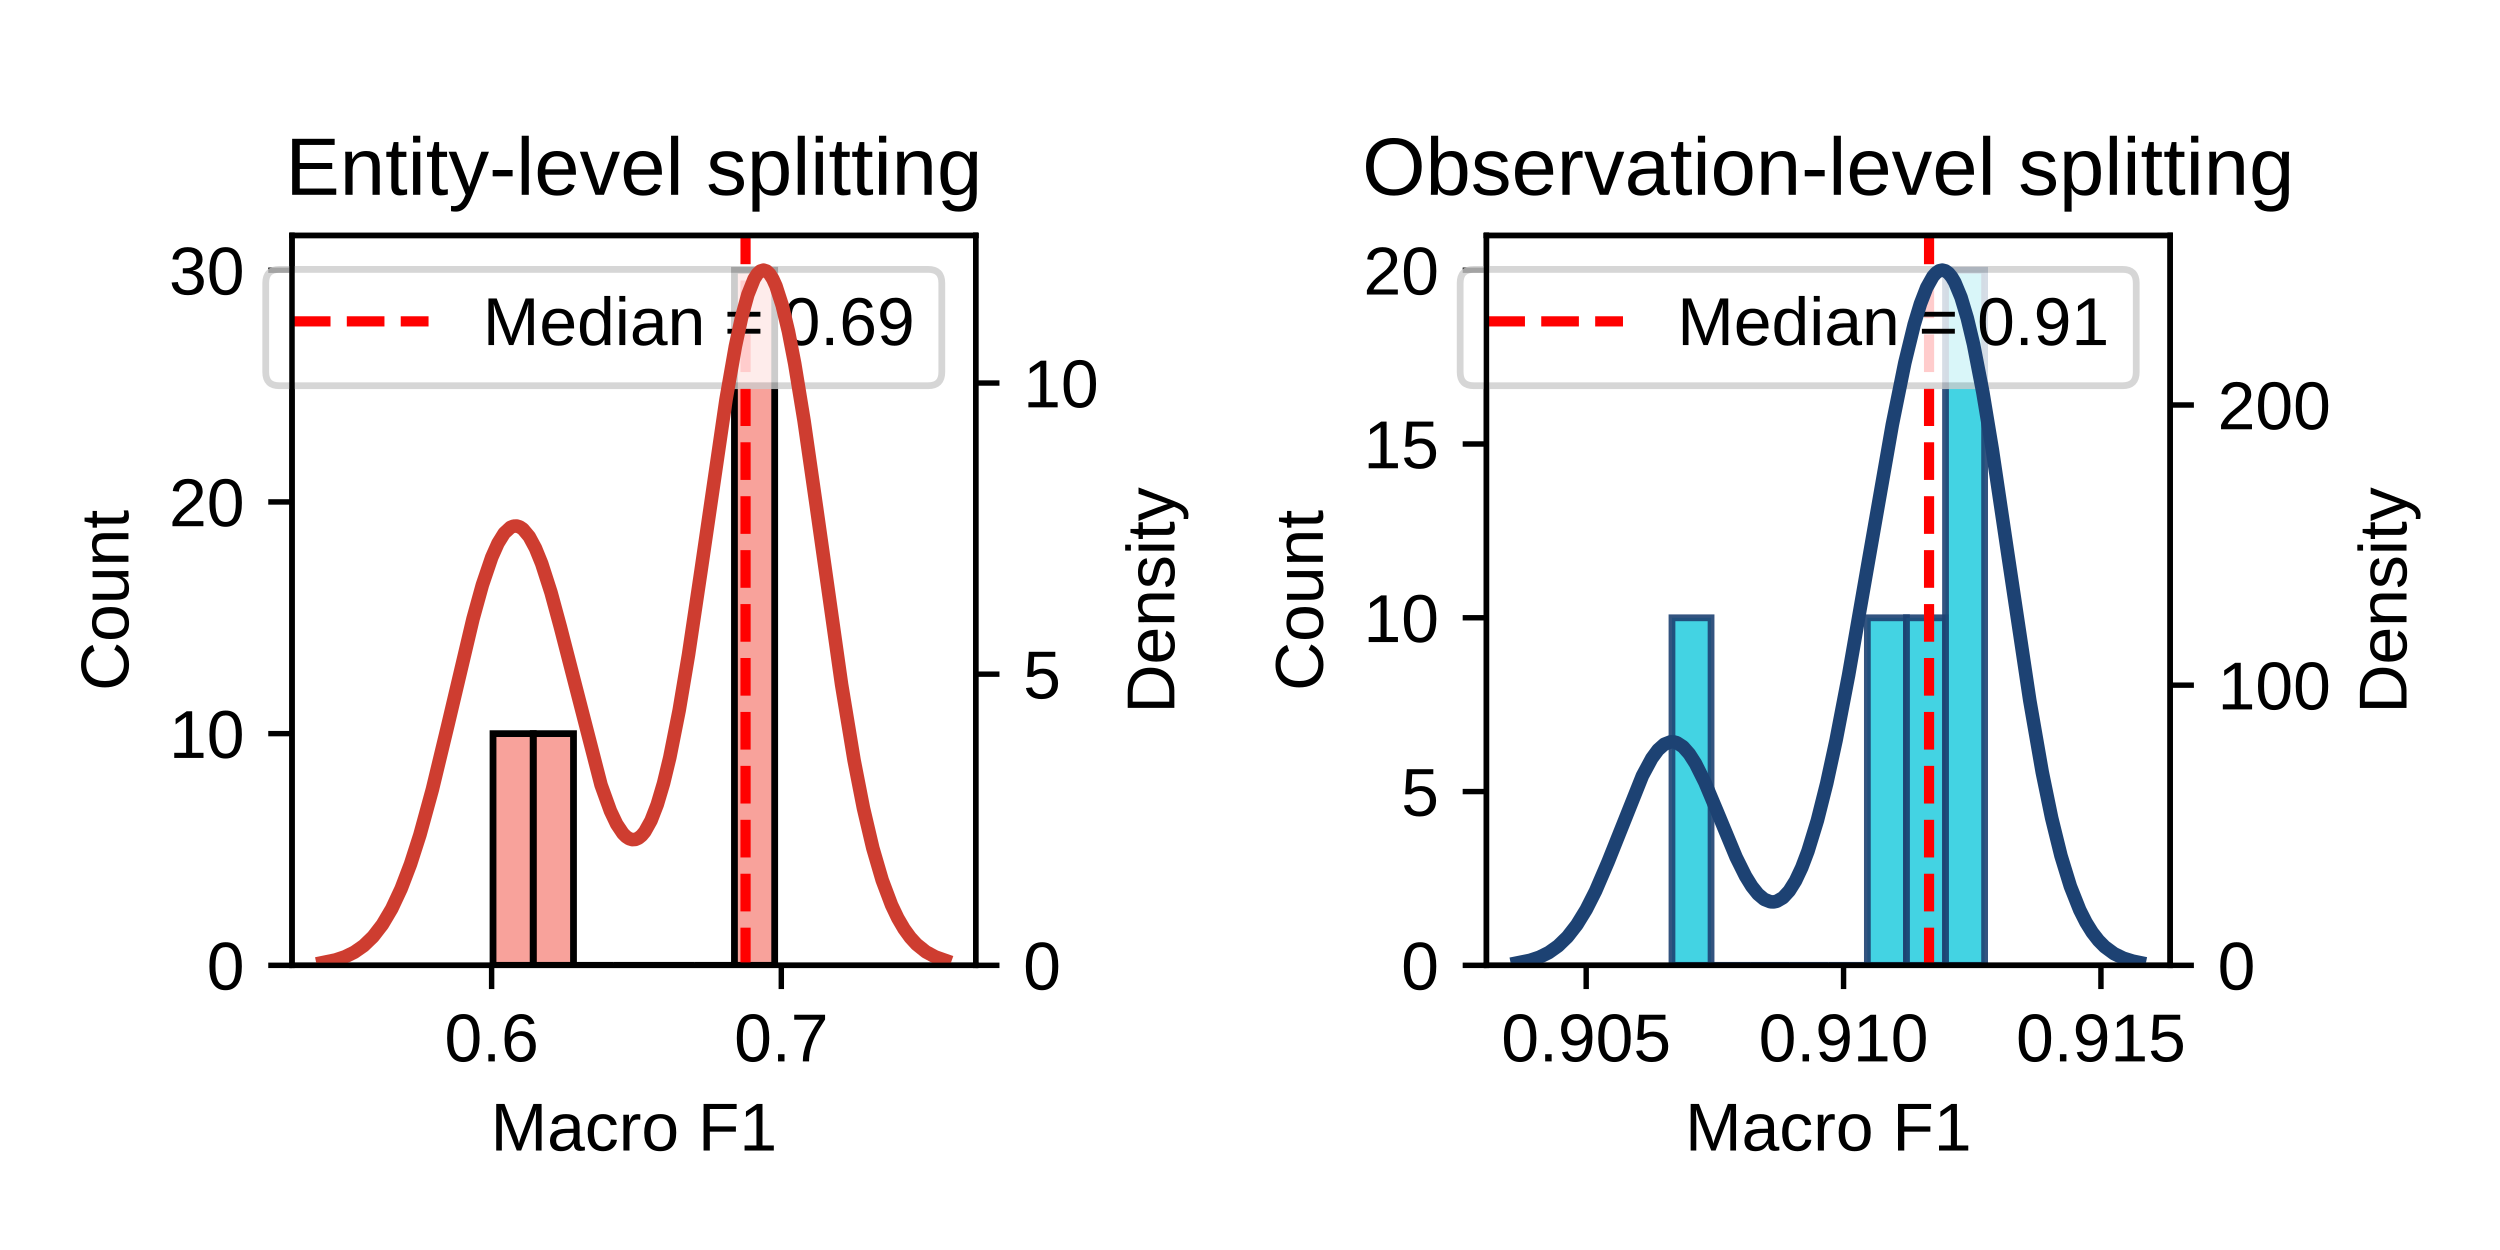
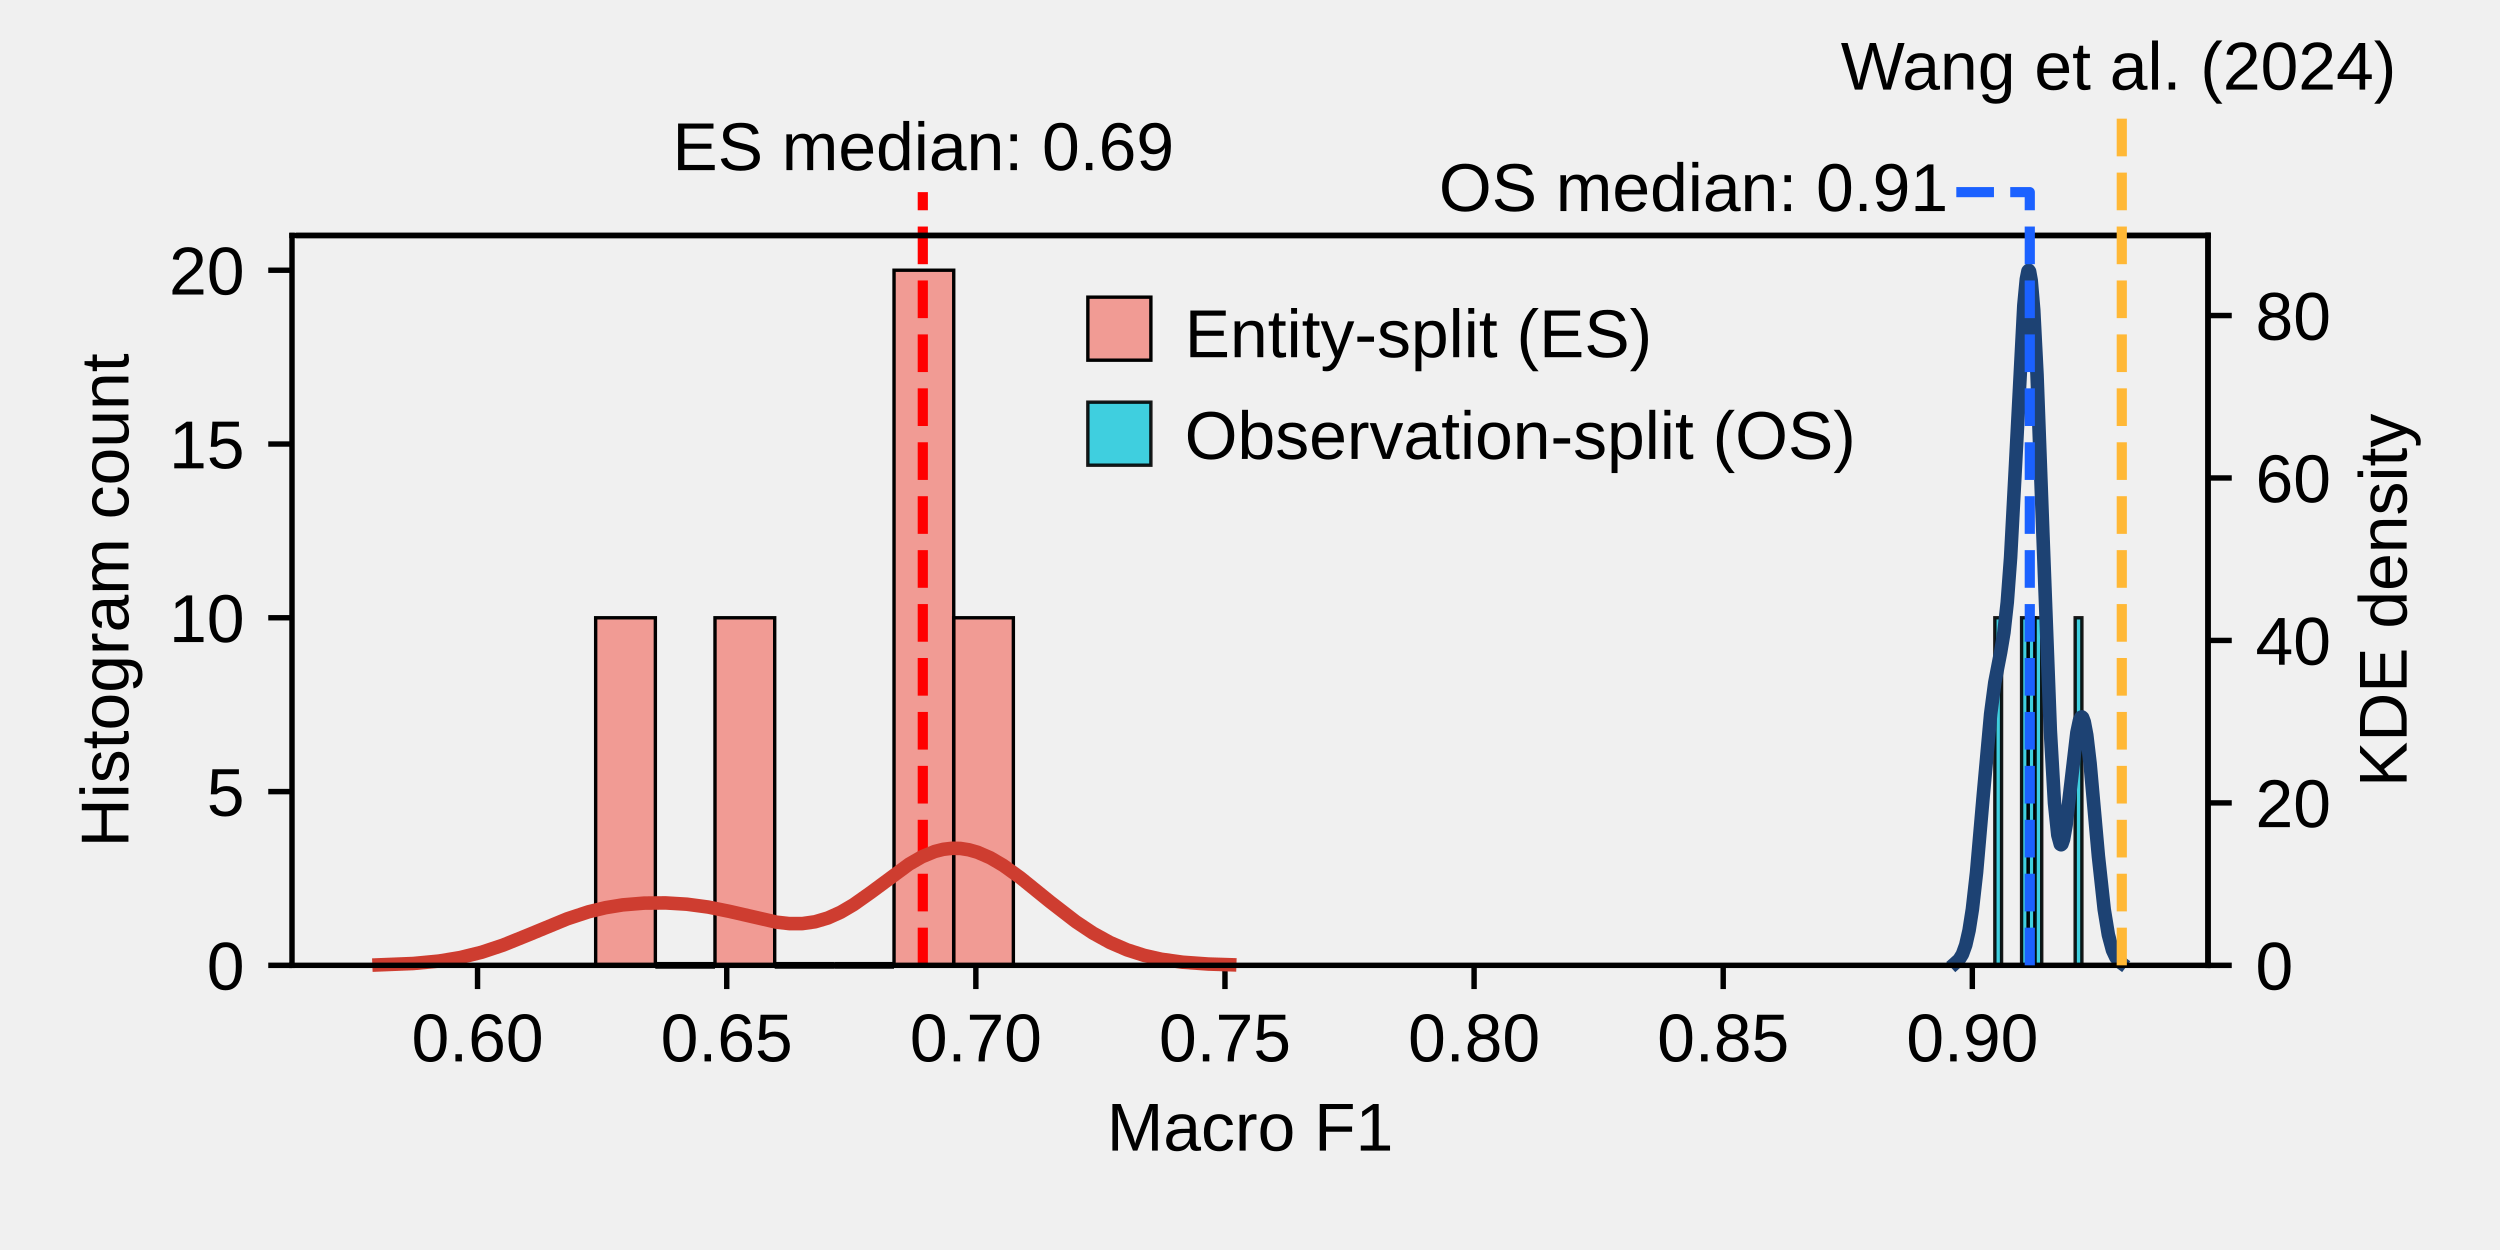
- <svg xmlns="http://www.w3.org/2000/svg" xmlns:xlink="http://www.w3.org/1999/xlink" width="368.504pt" height="184.252pt" viewBox="0 0 368.504 184.252" version="1.1">
+ <svg xmlns="http://www.w3.org/2000/svg" id="Layer_1" version="1.1" viewBox="0 0 368.5 184.25">
  <defs>
-     <style type="text/css">*{stroke-linejoin: round; stroke-linecap: butt}</style>
+     <style>
+       .st0 {
+         stroke-width: .1px;
+       }
+ 
+       .st0, .st1 {
+         stroke: #1d4273;
+       }
+ 
+       .st0, .st2 {
+         fill: #04c4d9;
+         fill-opacity: .75;
+         stroke-opacity: .9;
+       }
+ 
+       .st1, .st3, .st4, .st5, .st6, .st7, .st8 {
+         fill: none;
+       }
+ 
+       .st1, .st3, .st6, .st7, .st8, .st9 {
+         stroke-linejoin: round;
+       }
+ 
+       .st1, .st5, .st7 {
+         stroke-linecap: square;
+       }
+ 
+       .st1, .st7 {
+         stroke-width: 2px;
+       }
+ 
+       .st10, .st11 {
+         font-family: ArialMT, Arial;
+         font-size: 10px;
+       }
+ 
+       .st3 {
+         stroke: red;
+       }
+ 
+       .st3, .st6, .st8 {
+         stroke-dasharray: 5.55 2.4;
+         stroke-width: 1.5px;
+       }
+ 
+       .st2, .st5, .st12, .st9, .st13 {
+         stroke: #000;
+       }
+ 
+       .st2, .st12 {
+         stroke-width: .5px;
+       }
+ 
+       .st5, .st9 {
+         stroke-width: .8px;
+       }
+ 
+       .st6 {
+         stroke: #ffb836;
+       }
+ 
+       .st7 {
+         stroke: #ce3d30;
+       }
+ 
+       .st8 {
+         stroke: #1b61ff;
+       }
+ 
+       .st12, .st13 {
+         fill: #f24738;
+         fill-opacity: .5;
+       }
+ 
+       .st11 {
+         isolation: isolate;
+       }
+     </style>
  </defs>
-   <g id="figure_1">
-     <g id="patch_1">
-       <path d="M 0 184.252  L 368.504 184.252  L 368.504 0  L 0 0  z " style="fill: #ffffff" />
-     </g>
-     <g id="axes_1">
-       <g id="patch_2">
-         <path d="M 43.04 142.292  L 143.822 142.292  L 143.822 34.709  L 43.04 34.709  z " style="fill: #ffffff" />
-       </g>
-       <g id="patch_3">
-         <path d="M 72.672 142.292  L 78.603 142.292  L 78.603 108.139  L 72.672 108.139  z " clip-path="url(#p42b92c2d39)" style="fill: #f24738; fill-opacity: 0.5; stroke: #000000; stroke-linejoin: miter" />
-       </g>
-       <g id="patch_4">
-         <path d="M 78.603 142.292  L 84.534 142.292  L 84.534 108.139  L 78.603 108.139  z " clip-path="url(#p42b92c2d39)" style="fill: #f24738; fill-opacity: 0.5; stroke: #000000; stroke-linejoin: miter" />
-       </g>
-       <g id="patch_5">
-         <path d="M 84.534 142.292  L 90.465 142.292  L 90.465 142.292  L 84.534 142.292  z " clip-path="url(#p42b92c2d39)" style="fill: #f24738; fill-opacity: 0.5; stroke: #000000; stroke-linejoin: miter" />
-       </g>
-       <g id="patch_6">
-         <path d="M 90.465 142.292  L 96.397 142.292  L 96.397 142.292  L 90.465 142.292  z " clip-path="url(#p42b92c2d39)" style="fill: #f24738; fill-opacity: 0.5; stroke: #000000; stroke-linejoin: miter" />
-       </g>
-       <g id="patch_7">
-         <path d="M 96.397 142.292  L 102.328 142.292  L 102.328 142.292  L 96.397 142.292  z " clip-path="url(#p42b92c2d39)" style="fill: #f24738; fill-opacity: 0.5; stroke: #000000; stroke-linejoin: miter" />
-       </g>
-       <g id="patch_8">
-         <path d="M 102.328 142.292  L 108.259 142.292  L 108.259 142.292  L 102.328 142.292  z " clip-path="url(#p42b92c2d39)" style="fill: #f24738; fill-opacity: 0.5; stroke: #000000; stroke-linejoin: miter" />
-       </g>
-       <g id="patch_9">
-         <path d="M 108.259 142.292  L 114.19 142.292  L 114.19 39.832  L 108.259 39.832  z " clip-path="url(#p42b92c2d39)" style="fill: #f24738; fill-opacity: 0.5; stroke: #000000; stroke-linejoin: miter" />
-       </g>
-       <g id="matplotlib.axis_1">
-         <g id="xtick_1">
-           <g id="line2d_1">
-             <defs>
-               <path id="m15a1cb232d" d="M 0 0  L 0 3.5  " style="stroke: #000000; stroke-width: 0.8" />
-             </defs>
-             <g>
-               <use xlink:href="#m15a1cb232d" x="72.465" y="142.292" style="stroke: #000000; stroke-width: 0.8" />
-             </g>
-           </g>
-           <g id="text_1">
-             <text style="font-size: 10px; font-family: 'Arial'; text-anchor: middle" x="72.465" y="156.45" transform="rotate(-0 72.46485 156.4498)">0.6</text>
-           </g>
-         </g>
-         <g id="xtick_2">
-           <g id="line2d_2">
-             <g>
-               <use xlink:href="#m15a1cb232d" x="115.166" y="142.292" style="stroke: #000000; stroke-width: 0.8" />
-             </g>
-           </g>
-           <g id="text_2">
-             <text style="font-size: 10px; font-family: 'Arial'; text-anchor: middle" x="115.166" y="156.45" transform="rotate(-0 115.1659 156.4498)">0.7</text>
-           </g>
-         </g>
-         <g id="text_3">
-           <text style="font-size: 10px; font-family: 'Arial'; text-anchor: middle" x="93.431" y="169.595" transform="rotate(-0 93.43098 169.5951)">Macro F1</text>
-         </g>
-       </g>
-       <g id="matplotlib.axis_2">
-         <g id="ytick_1">
-           <g id="line2d_3">
-             <defs>
-               <path id="m1e68b598c8" d="M 0 0  L -3.5 0  " style="stroke: #000000; stroke-width: 0.8" />
-             </defs>
-             <g>
-               <use xlink:href="#m1e68b598c8" x="43.04" y="142.292" style="stroke: #000000; stroke-width: 0.8" />
-             </g>
-           </g>
-           <g id="text_4">
-             <text style="font-size: 10px; font-family: 'Arial'; text-anchor: end" x="36.04" y="145.871" transform="rotate(-0 36.04 145.8709)">0</text>
-           </g>
-         </g>
-         <g id="ytick_2">
-           <g id="line2d_4">
-             <g>
-               <use xlink:href="#m1e68b598c8" x="43.04" y="108.139" style="stroke: #000000; stroke-width: 0.8" />
-             </g>
-           </g>
-           <g id="text_5">
-             <text style="font-size: 10px; font-family: 'Arial'; text-anchor: end" x="36.04" y="111.718" transform="rotate(-0 36.04 111.7175)">10</text>
-           </g>
-         </g>
-         <g id="ytick_3">
-           <g id="line2d_5">
-             <g>
-               <use xlink:href="#m1e68b598c8" x="43.04" y="73.985" style="stroke: #000000; stroke-width: 0.8" />
-             </g>
-           </g>
-           <g id="text_6">
-             <text style="font-size: 10px; font-family: 'Arial'; text-anchor: end" x="36.04" y="77.564" transform="rotate(-0 36.04 77.56413)">20</text>
-           </g>
-         </g>
-         <g id="ytick_4">
-           <g id="line2d_6">
-             <g>
-               <use xlink:href="#m1e68b598c8" x="43.04" y="39.832" style="stroke: #000000; stroke-width: 0.8" />
-             </g>
-           </g>
-           <g id="text_7">
-             <text style="font-size: 10px; font-family: 'Arial'; text-anchor: end" x="36.04" y="43.411" transform="rotate(-0 36.04 43.41076)">30</text>
-           </g>
-         </g>
-         <g id="text_8">
-           <text style="font-size: 10px; font-family: 'Arial'; text-anchor: middle" x="18.931" y="88.5" transform="rotate(-90 18.93062 88.50041)">Count</text>
-         </g>
-       </g>
-       <g id="line2d_7">
-         <path d="M 109.895 142.292  L 109.895 34.709  " clip-path="url(#p42b92c2d39)" style="fill: none; stroke-dasharray: 5.55,2.4; stroke-dashoffset: 0; stroke: #ff0000; stroke-width: 1.5" />
-       </g>
-       <g id="patch_10">
-         <path d="M 43.04 142.292  L 43.04 34.709  " style="fill: none; stroke: #000000; stroke-width: 0.8; stroke-linejoin: miter; stroke-linecap: square" />
-       </g>
-       <g id="patch_11">
-         <path d="M 143.822 142.292  L 143.822 34.709  " style="fill: none; stroke: #000000; stroke-width: 0.8; stroke-linejoin: miter; stroke-linecap: square" />
-       </g>
-       <g id="patch_12">
-         <path d="M 43.04 142.292  L 143.822 142.292  " style="fill: none; stroke: #000000; stroke-width: 0.8; stroke-linejoin: miter; stroke-linecap: square" />
-       </g>
-       <g id="patch_13">
-         <path d="M 43.04 34.709  L 143.822 34.709  " style="fill: none; stroke: #000000; stroke-width: 0.8; stroke-linejoin: miter; stroke-linecap: square" />
-       </g>
-       <g id="text_9">
-         <text style="font-size: 12px; font-family: 'Arial'; text-anchor: middle" x="93.431" y="28.709" transform="rotate(-0 93.43098 28.70885)">Entity-level splitting</text>
-       </g>
-       <g id="legend_1">
-         <g id="patch_14">
-           <path d="M 41.169 56.854  L 136.822 56.854  Q 138.822 56.854 138.822 54.854  L 138.822 41.709  Q 138.822 39.709 136.822 39.709  L 41.169 39.709  Q 39.169 39.709 39.169 41.709  L 39.169 54.854  Q 39.169 56.854 41.169 56.854  z " style="fill: #ffffff; opacity: 0.8; stroke: #cccccc; stroke-linejoin: miter" />
-         </g>
-         <g id="line2d_8">
-           <path d="M 43.169 47.367  L 53.169 47.367  L 63.169 47.367  " style="fill: none; stroke-dasharray: 5.55,2.4; stroke-dashoffset: 0; stroke: #ff0000; stroke-width: 1.5" />
-         </g>
-         <g id="text_10">
-           <text style="font-size: 10px; font-family: 'Arial'; text-anchor: start" x="71.169" y="50.867" transform="rotate(-0 71.16884 50.86666)">Median = 0.69</text>
-         </g>
-       </g>
-     </g>
-     <g id="axes_2">
-       <g id="patch_15">
-         <path d="M 219.102 142.292  L 319.884 142.292  L 319.884 34.709  L 219.102 34.709  z " style="fill: #ffffff" />
-       </g>
-       <g id="patch_16">
-         <path d="M 246.452 142.292  L 252.212 142.292  L 252.212 91.062  L 246.452 91.062  z " clip-path="url(#pe2c3129a3a)" style="fill: #04c4d9; fill-opacity: 0.75; stroke: #1d4273; stroke-opacity: 0.9; stroke-linejoin: miter" />
-       </g>
-       <g id="patch_17">
-         <path d="M 252.212 142.292  L 257.972 142.292  L 257.972 142.292  L 252.212 142.292  z " clip-path="url(#pe2c3129a3a)" style="fill: #04c4d9; fill-opacity: 0.75; stroke: #1d4273; stroke-opacity: 0.9; stroke-linejoin: miter" />
-       </g>
-       <g id="patch_18">
-         <path d="M 257.972 142.292  L 263.733 142.292  L 263.733 142.292  L 257.972 142.292  z " clip-path="url(#pe2c3129a3a)" style="fill: #04c4d9; fill-opacity: 0.75; stroke: #1d4273; stroke-opacity: 0.9; stroke-linejoin: miter" />
-       </g>
-       <g id="patch_19">
-         <path d="M 263.733 142.292  L 269.493 142.292  L 269.493 142.292  L 263.733 142.292  z " clip-path="url(#pe2c3129a3a)" style="fill: #04c4d9; fill-opacity: 0.75; stroke: #1d4273; stroke-opacity: 0.9; stroke-linejoin: miter" />
-       </g>
-       <g id="patch_20">
-         <path d="M 269.493 142.292  L 275.253 142.292  L 275.253 142.292  L 269.493 142.292  z " clip-path="url(#pe2c3129a3a)" style="fill: #04c4d9; fill-opacity: 0.75; stroke: #1d4273; stroke-opacity: 0.9; stroke-linejoin: miter" />
-       </g>
-       <g id="patch_21">
-         <path d="M 275.253 142.292  L 281.013 142.292  L 281.013 91.062  L 275.253 91.062  z " clip-path="url(#pe2c3129a3a)" style="fill: #04c4d9; fill-opacity: 0.75; stroke: #1d4273; stroke-opacity: 0.9; stroke-linejoin: miter" />
-       </g>
-       <g id="patch_22">
-         <path d="M 281.013 142.292  L 286.774 142.292  L 286.774 91.062  L 281.013 91.062  z " clip-path="url(#pe2c3129a3a)" style="fill: #04c4d9; fill-opacity: 0.75; stroke: #1d4273; stroke-opacity: 0.9; stroke-linejoin: miter" />
-       </g>
-       <g id="patch_23">
-         <path d="M 286.774 142.292  L 292.534 142.292  L 292.534 39.832  L 286.774 39.832  z " clip-path="url(#pe2c3129a3a)" style="fill: #04c4d9; fill-opacity: 0.75; stroke: #1d4273; stroke-opacity: 0.9; stroke-linejoin: miter" />
-       </g>
-       <g id="matplotlib.axis_3">
-         <g id="xtick_3">
-           <g id="line2d_9">
-             <g>
-               <use xlink:href="#m15a1cb232d" x="233.806" y="142.292" style="stroke: #000000; stroke-width: 0.8" />
-             </g>
-           </g>
-           <g id="text_11">
-             <text style="font-size: 10px; font-family: 'Arial'; text-anchor: middle" x="233.806" y="156.45" transform="rotate(-0 233.8059 156.4498)">0.905</text>
-           </g>
-         </g>
-         <g id="xtick_4">
-           <g id="line2d_10">
-             <g>
-               <use xlink:href="#m15a1cb232d" x="271.744" y="142.292" style="stroke: #000000; stroke-width: 0.8" />
-             </g>
-           </g>
-           <g id="text_12">
-             <text style="font-size: 10px; font-family: 'Arial'; text-anchor: middle" x="271.744" y="156.45" transform="rotate(-0 271.7441 156.4498)">0.910</text>
-           </g>
-         </g>
-         <g id="xtick_5">
-           <g id="line2d_11">
-             <g>
-               <use xlink:href="#m15a1cb232d" x="309.682" y="142.292" style="stroke: #000000; stroke-width: 0.8" />
-             </g>
-           </g>
-           <g id="text_13">
-             <text style="font-size: 10px; font-family: 'Arial'; text-anchor: middle" x="309.682" y="156.45" transform="rotate(-0 309.6823 156.4498)">0.915</text>
-           </g>
-         </g>
-         <g id="text_14">
-           <text style="font-size: 10px; font-family: 'Arial'; text-anchor: middle" x="269.493" y="169.595" transform="rotate(-0 269.493 169.5951)">Macro F1</text>
-         </g>
-       </g>
-       <g id="matplotlib.axis_4">
-         <g id="ytick_5">
-           <g id="line2d_12">
-             <g>
-               <use xlink:href="#m1e68b598c8" x="219.102" y="142.292" style="stroke: #000000; stroke-width: 0.8" />
-             </g>
-           </g>
-           <g id="text_15">
-             <text style="font-size: 10px; font-family: 'Arial'; text-anchor: end" x="212.102" y="145.871" transform="rotate(-0 212.102 145.8709)">0</text>
-           </g>
-         </g>
-         <g id="ytick_6">
-           <g id="line2d_13">
-             <g>
-               <use xlink:href="#m1e68b598c8" x="219.102" y="116.677" style="stroke: #000000; stroke-width: 0.8" />
-             </g>
-           </g>
-           <g id="text_16">
-             <text style="font-size: 10px; font-family: 'Arial'; text-anchor: end" x="212.102" y="120.256" transform="rotate(-0 212.102 120.2558)">5</text>
-           </g>
-         </g>
-         <g id="ytick_7">
-           <g id="line2d_14">
-             <g>
-               <use xlink:href="#m1e68b598c8" x="219.102" y="91.062" style="stroke: #000000; stroke-width: 0.8" />
-             </g>
-           </g>
-           <g id="text_17">
-             <text style="font-size: 10px; font-family: 'Arial'; text-anchor: end" x="212.102" y="94.641" transform="rotate(-0 212.102 94.64082)">10</text>
-           </g>
-         </g>
-         <g id="ytick_8">
-           <g id="line2d_15">
-             <g>
-               <use xlink:href="#m1e68b598c8" x="219.102" y="65.447" style="stroke: #000000; stroke-width: 0.8" />
-             </g>
-           </g>
-           <g id="text_18">
-             <text style="font-size: 10px; font-family: 'Arial'; text-anchor: end" x="212.102" y="69.026" transform="rotate(-0 212.102 69.02579)">15</text>
-           </g>
-         </g>
-         <g id="ytick_9">
-           <g id="line2d_16">
-             <g>
-               <use xlink:href="#m1e68b598c8" x="219.102" y="39.832" style="stroke: #000000; stroke-width: 0.8" />
-             </g>
-           </g>
-           <g id="text_19">
-             <text style="font-size: 10px; font-family: 'Arial'; text-anchor: end" x="212.102" y="43.411" transform="rotate(-0 212.102 43.41076)">20</text>
-           </g>
-         </g>
-         <g id="text_20">
-           <text style="font-size: 10px; font-family: 'Arial'; text-anchor: middle" x="194.993" y="88.5" transform="rotate(-90 194.9926 88.50041)">Count</text>
-         </g>
-       </g>
-       <g id="line2d_17">
-         <path d="M 284.345 142.292  L 284.345 34.709  " clip-path="url(#pe2c3129a3a)" style="fill: none; stroke-dasharray: 5.55,2.4; stroke-dashoffset: 0; stroke: #ff0000; stroke-width: 1.5" />
-       </g>
-       <g id="patch_24">
-         <path d="M 219.102 142.292  L 219.102 34.709  " style="fill: none; stroke: #000000; stroke-width: 0.8; stroke-linejoin: miter; stroke-linecap: square" />
-       </g>
-       <g id="patch_25">
-         <path d="M 319.884 142.292  L 319.884 34.709  " style="fill: none; stroke: #000000; stroke-width: 0.8; stroke-linejoin: miter; stroke-linecap: square" />
-       </g>
-       <g id="patch_26">
-         <path d="M 219.102 142.292  L 319.884 142.292  " style="fill: none; stroke: #000000; stroke-width: 0.8; stroke-linejoin: miter; stroke-linecap: square" />
-       </g>
-       <g id="patch_27">
-         <path d="M 219.102 34.709  L 319.884 34.709  " style="fill: none; stroke: #000000; stroke-width: 0.8; stroke-linejoin: miter; stroke-linecap: square" />
-       </g>
-       <g id="text_21">
-         <text style="font-size: 12px; font-family: 'Arial'; text-anchor: middle" x="269.493" y="28.709" transform="rotate(-0 269.493 28.70885)">Observation-level splitting</text>
-       </g>
-       <g id="legend_2">
-         <g id="patch_28">
-           <path d="M 217.231 56.854  L 312.884 56.854  Q 314.884 56.854 314.884 54.854  L 314.884 41.709  Q 314.884 39.709 312.884 39.709  L 217.231 39.709  Q 215.231 39.709 215.231 41.709  L 215.231 54.854  Q 215.231 56.854 217.231 56.854  z " style="fill: #ffffff; opacity: 0.8; stroke: #cccccc; stroke-linejoin: miter" />
-         </g>
-         <g id="line2d_18">
-           <path d="M 219.231 47.367  L 229.231 47.367  L 239.231 47.367  " style="fill: none; stroke-dasharray: 5.55,2.4; stroke-dashoffset: 0; stroke: #ff0000; stroke-width: 1.5" />
-         </g>
-         <g id="text_22">
-           <text style="font-size: 10px; font-family: 'Arial'; text-anchor: start" x="247.231" y="50.867" transform="rotate(-0 247.2308 50.86666)">Median = 0.91</text>
-         </g>
-       </g>
-     </g>
-     <g id="axes_3">
-       <g id="matplotlib.axis_5">
-         <g id="ytick_10">
-           <g id="line2d_19">
-             <defs>
-               <path id="m9b1a446f95" d="M 0 0  L 3.5 0  " style="stroke: #000000; stroke-width: 0.8" />
-             </defs>
-             <g>
-               <use xlink:href="#m9b1a446f95" x="143.822" y="142.292" style="stroke: #000000; stroke-width: 0.8" />
-             </g>
-           </g>
-           <g id="text_23">
-             <text style="font-size: 10px; font-family: 'Arial'; text-anchor: start" x="150.822" y="145.871" transform="rotate(-0 150.822 145.8709)">0</text>
-           </g>
-         </g>
-         <g id="ytick_11">
-           <g id="line2d_20">
-             <g>
-               <use xlink:href="#m9b1a446f95" x="143.822" y="99.376" style="stroke: #000000; stroke-width: 0.8" />
-             </g>
-           </g>
-           <g id="text_24">
-             <text style="font-size: 10px; font-family: 'Arial'; text-anchor: start" x="150.822" y="102.955" transform="rotate(-0 150.822 102.9554)">5</text>
-           </g>
-         </g>
-         <g id="ytick_12">
-           <g id="line2d_21">
-             <g>
-               <use xlink:href="#m9b1a446f95" x="143.822" y="56.461" style="stroke: #000000; stroke-width: 0.8" />
-             </g>
-           </g>
-           <g id="text_25">
-             <text style="font-size: 10px; font-family: 'Arial'; text-anchor: start" x="150.822" y="60.04" transform="rotate(-0 150.822 60.03989)">10</text>
-           </g>
-         </g>
-         <g id="text_26">
-           <text style="font-size: 10px; font-family: 'Arial'; text-anchor: middle" x="173.102" y="88.5" transform="rotate(-90 173.1017 88.50041)">Density</text>
-         </g>
-       </g>
-       <g id="line2d_22">
-         <path d="M 47.621 141.877  L 49.463 141.497  L 50.844 141.037  L 52.225 140.361  L 53.606 139.399  L 54.987 138.066  L 56.369 136.275  L 57.75 133.94  L 59.131 130.986  L 60.512 127.365  L 61.893 123.067  L 63.735 116.359  L 66.037 106.807  L 69.72 91.224  L 71.101 86.224  L 72.483 82.152  L 73.404 80.08  L 74.324 78.595  L 75.245 77.739  L 75.706 77.555  L 76.166 77.537  L 76.626 77.683  L 77.087 77.994  L 78.008 79.096  L 78.928 80.807  L 79.849 83.074  L 81.23 87.364  L 82.612 92.462  L 88.597 115.707  L 89.978 119.537  L 90.899 121.476  L 91.82 122.853  L 92.28 123.316  L 92.74 123.619  L 93.201 123.759  L 93.661 123.731  L 94.122 123.531  L 94.582 123.156  L 95.042 122.602  L 95.963 120.952  L 96.884 118.573  L 97.805 115.47  L 98.726 111.663  L 100.107 104.722  L 101.488 96.503  L 103.33 84.135  L 107.013 58.907  L 108.394 51.054  L 109.315 46.773  L 110.236 43.426  L 111.156 41.127  L 111.617 40.398  L 112.077 39.958  L 112.538 39.812  L 112.998 39.961  L 113.458 40.404  L 113.919 41.138  L 114.379 42.157  L 115.3 45.01  L 116.221 48.871  L 117.142 53.612  L 118.523 62.043  L 120.364 74.853  L 124.048 100.884  L 125.889 112.044  L 127.271 119.117  L 128.652 124.999  L 130.033 129.725  L 131.414 133.399  L 132.335 135.333  L 133.256 136.911  L 134.177 138.18  L 135.097 139.186  L 136.479 140.298  L 137.86 141.046  L 139.241 141.534  L 139.241 141.534  " clip-path="url(#p42b92c2d39)" style="fill: none; stroke: #ce3d30; stroke-width: 2; stroke-linecap: square" />
-       </g>
-       <g id="patch_29">
-         <path d="M 43.04 142.292  L 43.04 34.709  " style="fill: none; stroke: #000000; stroke-width: 0.8; stroke-linejoin: miter; stroke-linecap: square" />
-       </g>
-       <g id="patch_30">
-         <path d="M 143.822 142.292  L 143.822 34.709  " style="fill: none; stroke: #000000; stroke-width: 0.8; stroke-linejoin: miter; stroke-linecap: square" />
-       </g>
-       <g id="patch_31">
-         <path d="M 43.04 142.292  L 143.822 142.292  " style="fill: none; stroke: #000000; stroke-width: 0.8; stroke-linejoin: miter; stroke-linecap: square" />
-       </g>
-       <g id="patch_32">
-         <path d="M 43.04 34.709  L 143.822 34.709  " style="fill: none; stroke: #000000; stroke-width: 0.8; stroke-linejoin: miter; stroke-linecap: square" />
-       </g>
-     </g>
-     <g id="axes_4">
-       <g id="matplotlib.axis_6">
-         <g id="ytick_13">
-           <g id="line2d_23">
-             <g>
-               <use xlink:href="#m9b1a446f95" x="319.884" y="142.292" style="stroke: #000000; stroke-width: 0.8" />
-             </g>
-           </g>
-           <g id="text_27">
-             <text style="font-size: 10px; font-family: 'Arial'; text-anchor: start" x="326.884" y="145.871" transform="rotate(-0 326.8839 145.8709)">0</text>
-           </g>
-         </g>
-         <g id="ytick_14">
-           <g id="line2d_24">
-             <g>
-               <use xlink:href="#m9b1a446f95" x="319.884" y="100.995" style="stroke: #000000; stroke-width: 0.8" />
-             </g>
-           </g>
-           <g id="text_28">
-             <text style="font-size: 10px; font-family: 'Arial'; text-anchor: start" x="326.884" y="104.574" transform="rotate(-0 326.8839 104.574)">100</text>
-           </g>
-         </g>
-         <g id="ytick_15">
-           <g id="line2d_25">
-             <g>
-               <use xlink:href="#m9b1a446f95" x="319.884" y="59.698" style="stroke: #000000; stroke-width: 0.8" />
-             </g>
-           </g>
-           <g id="text_29">
-             <text style="font-size: 10px; font-family: 'Arial'; text-anchor: start" x="326.884" y="63.277" transform="rotate(-0 326.8839 63.27711)">200</text>
-           </g>
-         </g>
-         <g id="text_30">
-           <text style="font-size: 10px; font-family: 'Arial'; text-anchor: middle" x="354.725" y="88.5" transform="rotate(-90 354.7246 88.50041)">Density</text>
-         </g>
-       </g>
-       <g id="line2d_26">
-         <path d="M 223.683 141.926  L 225.525 141.556  L 226.906 141.097  L 228.287 140.413  L 229.668 139.435  L 231.049 138.09  L 232.431 136.313  L 233.812 134.061  L 235.193 131.33  L 237.035 127.037  L 242.099 114.345  L 243.48 111.779  L 244.401 110.528  L 245.322 109.708  L 246.243 109.353  L 246.703 109.356  L 247.163 109.479  L 248.084 110.078  L 249.005 111.122  L 249.926 112.563  L 251.307 115.327  L 253.149 119.709  L 255.911 126.364  L 257.292 129.141  L 258.213 130.638  L 259.134 131.793  L 260.055 132.567  L 260.976 132.928  L 261.436 132.945  L 261.896 132.851  L 262.817 132.318  L 263.738 131.317  L 264.659 129.839  L 265.58 127.884  L 266.5 125.454  L 267.882 120.946  L 269.263 115.46  L 270.644 109.101  L 272.486 99.511  L 275.248 83.649  L 278.931 62.588  L 280.773 53.484  L 282.154 47.828  L 283.075 44.776  L 283.996 42.393  L 284.916 40.752  L 285.377 40.23  L 285.837 39.916  L 286.298 39.814  L 286.758 39.931  L 287.218 40.267  L 287.679 40.826  L 288.139 41.607  L 289.06 43.827  L 289.981 46.898  L 290.902 50.763  L 292.283 57.87  L 293.664 66.223  L 295.966 81.723  L 299.189 103.233  L 301.03 113.822  L 302.412 120.547  L 303.793 126.145  L 305.174 130.642  L 306.555 134.127  L 307.476 135.954  L 308.397 137.437  L 309.318 138.622  L 310.239 139.555  L 311.62 140.573  L 313.001 141.245  L 314.382 141.674  L 315.303 141.864  L 315.303 141.864  " clip-path="url(#pe2c3129a3a)" style="fill: none; stroke: #1d4273; stroke-width: 2; stroke-linecap: square" />
-       </g>
-       <g id="patch_33">
-         <path d="M 219.102 142.292  L 219.102 34.709  " style="fill: none; stroke: #000000; stroke-width: 0.8; stroke-linejoin: miter; stroke-linecap: square" />
-       </g>
-       <g id="patch_34">
-         <path d="M 319.884 142.292  L 319.884 34.709  " style="fill: none; stroke: #000000; stroke-width: 0.8; stroke-linejoin: miter; stroke-linecap: square" />
-       </g>
-       <g id="patch_35">
-         <path d="M 219.102 142.292  L 319.884 142.292  " style="fill: none; stroke: #000000; stroke-width: 0.8; stroke-linejoin: miter; stroke-linecap: square" />
-       </g>
-       <g id="patch_36">
-         <path d="M 219.102 34.709  L 319.884 34.709  " style="fill: none; stroke: #000000; stroke-width: 0.8; stroke-linejoin: miter; stroke-linecap: square" />
-       </g>
-     </g>
-   </g>
-   <defs>
-     <clipPath id="p42b92c2d39">
-       <rect x="43.04" y="34.709" width="100.782" height="107.583" />
-     </clipPath>
-     <clipPath id="pe2c3129a3a">
-       <rect x="219.102" y="34.709" width="100.782" height="107.583" />
-     </clipPath>
-   </defs>
+   <rect class="st4" x="43.04" y="34.71" width="282.42" height="107.58" />
+   <path class="st12" d="M87.8,142.29h8.8v-51.23h-8.8v51.23Z" />
+   <rect class="st4" x="43.04" y="34.71" width="282.42" height="107.58" />
+   <path class="st13" d="M96.59,142.29h8.8-8.8Z" />
+   <rect class="st4" x="43.04" y="34.71" width="282.42" height="107.58" />
+   <path class="st12" d="M105.39,142.29h8.8v-51.23h-8.8v51.23Z" />
+   <rect class="st4" x="43.04" y="34.71" width="282.42" height="107.58" />
+   <path class="st13" d="M114.19,142.29h8.8-8.8Z" />
+   <rect class="st4" x="43.04" y="34.71" width="282.42" height="107.58" />
+   <path class="st13" d="M122.98,142.29h8.8-8.8Z" />
+   <rect class="st4" x="43.04" y="34.71" width="282.42" height="107.58" />
+   <path class="st12" d="M131.78,142.29h8.8V39.83h-8.8v102.46Z" />
+   <rect class="st4" x="43.04" y="34.71" width="282.42" height="107.58" />
+   <path class="st12" d="M140.57,142.29h8.8v-51.23h-8.8v51.23Z" />
+   <rect class="st4" x="43.04" y="34.71" width="282.42" height="107.58" />
+   <path class="st2" d="M294.04,142.29h.99v-51.23h-.99v51.23Z" />
+   <rect class="st4" x="43.04" y="34.71" width="282.42" height="107.58" />
+   <path class="st0" d="M295.02,142.29h.99-.99Z" />
+   <rect class="st4" x="43.04" y="34.71" width="282.42" height="107.58" />
+   <path class="st0" d="M296.01,142.29h.99-.99Z" />
+   <rect class="st4" x="43.04" y="34.71" width="282.42" height="107.58" />
+   <path class="st0" d="M297,142.29h.99-.99Z" />
+   <rect class="st4" x="43.04" y="34.71" width="282.42" height="107.58" />
+   <path class="st2" d="M297.98,142.29h.99v-51.23h-.99v51.23Z" />
+   <rect class="st4" x="43.04" y="34.71" width="282.42" height="107.58" />
+   <path class="st2" d="M298.97,142.29h.99v-51.23h-.99v51.23Z" />
+   <rect class="st4" x="43.04" y="34.71" width="282.42" height="107.58" />
+   <path class="st2" d="M299.96,142.29h.99v-51.23h-.99v51.23Z" />
+   <rect class="st4" x="43.04" y="34.71" width="282.42" height="107.58" />
+   <path class="st0" d="M300.95,142.29h.99-.99Z" />
+   <rect class="st4" x="43.04" y="34.71" width="282.42" height="107.58" />
+   <path class="st0" d="M301.93,142.29h.99-.99Z" />
+   <rect class="st4" x="43.04" y="34.71" width="282.42" height="107.58" />
+   <path class="st0" d="M302.92,142.29h.99-.99Z" />
+   <rect class="st4" x="43.04" y="34.71" width="282.42" height="107.58" />
+   <path class="st0" d="M303.91,142.29h.99-.99Z" />
+   <rect class="st4" x="43.04" y="34.71" width="282.42" height="107.58" />
+   <path class="st0" d="M304.89,142.29h.99-.99Z" />
+   <rect class="st4" x="43.04" y="34.71" width="282.42" height="107.58" />
+   <path class="st2" d="M305.88,142.29h.99v-51.23h-.99v51.23Z" />
+   <path id="m120bd6947e" class="st9" d="M70.39,142.29v3.5" />
+   <text class="st11" transform="translate(60.66 156.45)">
+     <tspan x="0" y="0">0.60</tspan>
+   </text>
+   <path id="m120bd6947e1" data-name="m120bd6947e" class="st9" d="M107.12,142.29v3.5" />
+   <text class="st11" transform="translate(97.38 156.45)">
+     <tspan x="0" y="0">0.65</tspan>
+   </text>
+   <path id="m120bd6947e2" data-name="m120bd6947e" class="st9" d="M143.84,142.29v3.5" />
+   <text class="st11" transform="translate(134.11 156.45)">
+     <tspan x="0" y="0">0.70</tspan>
+   </text>
+   <path id="m120bd6947e3" data-name="m120bd6947e" class="st9" d="M180.56,142.29v3.5" />
+   <text class="st11" transform="translate(170.83 156.45)">
+     <tspan x="0" y="0">0.75</tspan>
+   </text>
+   <path id="m120bd6947e4" data-name="m120bd6947e" class="st9" d="M217.28,142.29v3.5" />
+   <text class="st11" transform="translate(207.55 156.45)">
+     <tspan x="0" y="0">0.80</tspan>
+   </text>
+   <path id="m120bd6947e5" data-name="m120bd6947e" class="st9" d="M254,142.29v3.5" />
+   <text class="st11" transform="translate(244.27 156.45)">
+     <tspan x="0" y="0">0.85</tspan>
+   </text>
+   <path id="m120bd6947e6" data-name="m120bd6947e" class="st9" d="M290.72,142.29v3.5" />
+   <text class="st11" transform="translate(280.99 156.45)">
+     <tspan x="0" y="0">0.90</tspan>
+   </text>
+   <text class="st11" transform="translate(163.14 169.6)">
+     <tspan x="0" y="0">Macro F1</tspan>
+   </text>
+   <path id="mc4612906a3" class="st9" d="M43.04,142.29h-3.5" />
+   <text class="st11" transform="translate(30.48 145.87)">
+     <tspan x="0" y="0">0</tspan>
+   </text>
+   <path id="mc4612906a31" data-name="mc4612906a3" class="st9" d="M43.04,116.68h-3.5" />
+   <text class="st11" transform="translate(30.48 120.26)">
+     <tspan x="0" y="0">5</tspan>
+   </text>
+   <path id="mc4612906a32" data-name="mc4612906a3" class="st9" d="M43.04,91.06h-3.5" />
+   <text class="st11" transform="translate(24.92 94.64)">
+     <tspan x="0" y="0">10</tspan>
+   </text>
+   <path id="mc4612906a33" data-name="mc4612906a3" class="st9" d="M43.04,65.45h-3.5" />
+   <text class="st11" transform="translate(24.92 69.03)">
+     <tspan x="0" y="0">15</tspan>
+   </text>
+   <path id="mc4612906a34" data-name="mc4612906a3" class="st9" d="M43.04,39.83h-3.5" />
+   <text class="st11" transform="translate(24.92 43.41)">
+     <tspan x="0" y="0">20</tspan>
+   </text>
+   <text class="st11" transform="translate(18.93 124.9) rotate(-90)">
+     <tspan x="0" y="0">Histogram count</tspan>
+   </text>
+   <rect class="st4" x="43.04" y="34.71" width="282.42" height="107.58" />
+   <path class="st3" d="M136.02,142.29V28.32" />
+   <rect class="st4" x="43.04" y="34.71" width="282.42" height="107.58" />
+   <path class="st5" d="M43.04,142.29V34.71" />
+   <path class="st5" d="M325.46,142.29V34.71" />
+   <path class="st5" d="M43.04,34.71h282.42" />
+   <path id="mf32a5479e0" class="st9" d="M325.46,142.29h3.5" />
+   <text class="st11" transform="translate(332.46 145.87)">
+     <tspan x="0" y="0">0</tspan>
+   </text>
+   <path id="mf32a5479e01" data-name="mf32a5479e0" class="st9" d="M325.46,118.35h3.5" />
+   <text class="st11" transform="translate(332.46 121.92)">
+     <tspan x="0" y="0">20</tspan>
+   </text>
+   <path id="mf32a5479e02" data-name="mf32a5479e0" class="st9" d="M325.46,94.4h3.5" />
+   <text class="st11" transform="translate(332.46 97.98)">
+     <tspan x="0" y="0">40</tspan>
+   </text>
+   <path id="mf32a5479e03" data-name="mf32a5479e0" class="st9" d="M325.46,70.45h3.5" />
+   <text class="st11" transform="translate(332.46 74.03)">
+     <tspan x="0" y="0">60</tspan>
+   </text>
+   <path id="mf32a5479e04" data-name="mf32a5479e0" class="st9" d="M325.46,46.51h3.5" />
+   <text class="st11" transform="translate(332.46 50.09)">
+     <tspan x="0" y="0">80</tspan>
+   </text>
+   <text class="st11" transform="translate(354.74 116.01) rotate(-90)">
+     <tspan x="0" y="0">KDE density</tspan>
+   </text>
+   <path class="st7" d="M55.88,142.22l5.04-.2,3.78-.36,3.15-.52,3.15-.78,3.15-1.05,3.78-1.53,5.67-2.34,3.15-1.04,2.52-.61,2.52-.41,3.15-.26,3.15-.03,3.15.19,3.15.42,3.15.64,6.93,1.59,1.89.21h1.89s1.89-.27,1.89-.27l1.89-.56,1.89-.85,1.89-1.11,2.52-1.78,5.67-4.19,1.89-1.09,1.89-.78,1.26-.32,1.26-.15,1.26.02,1.26.2,1.26.36,1.89.82,1.89,1.11,2.52,1.81,4.41,3.57,3.78,2.92,2.52,1.68,2.52,1.39,2.52,1.09,2.52.81,2.52.57,3.15.44,3.78.27,3.15.1h0" />
+   <path class="st1" d="M288.28,141.89l.49-.44.49-.8.49-1.36.49-2.15.49-3.12.61-5.4.98-11.24,1.1-12.14.61-4.62.86-4.46.49-2.94.49-4.44.49-6.59.73-13.73,1.22-23.43.37-3.88.24-1.19.12-.13.12.18.24,1.33.37,4.33.49,9.62.86,23.3,1.1,29.11.61,10.66.49,4.73.37,1.36.12.07.12-.11.24-.7.37-2.09.61-5.25.98-8.37.37-1.76.24-.52.12-.05.12.1.24.63.37,1.96.49,4.18,1.22,13.63.86,7.88.61,3.73.61,2.28.49,1.05.49.6.24.18h0" />
+   <path class="st5" d="M325.46,142.29V34.71" />
+   <path class="st5" d="M43.04,142.29h282.42" />
+   <path class="st5" d="M44.04,34.71h281.42" />
+   <path class="st6" d="M312.75,142.29V17.31" />
+   <text class="st11">
+     <tspan x="271.33" y="13.21">Wang et al. (2024)</tspan>
+   </text>
+   <rect class="st12" x="160.35" y="43.8" width="9.29" height="9.29" />
+   <rect class="st2" x="160.35" y="59.28" width="9.29" height="9.29" />
+   <path class="st8" d="M299.19,142.29V28.32h-11.71" />
+   <text class="st10" transform="translate(174.63 52.65)">
+     <tspan x="0" y="0">Entity-split (ES)</tspan>
+     <tspan x="0" y="15">Observation-split (OS)</tspan>
+   </text>
+   <text class="st10" transform="translate(99.12 25.08)">
+     <tspan x="0" y="0">ES median: 0.69</tspan>
+   </text>
+   <text class="st10" transform="translate(212.1 31.11)">
+     <tspan x="0" y="0">OS median: 0.91</tspan>
+   </text>
</svg>
